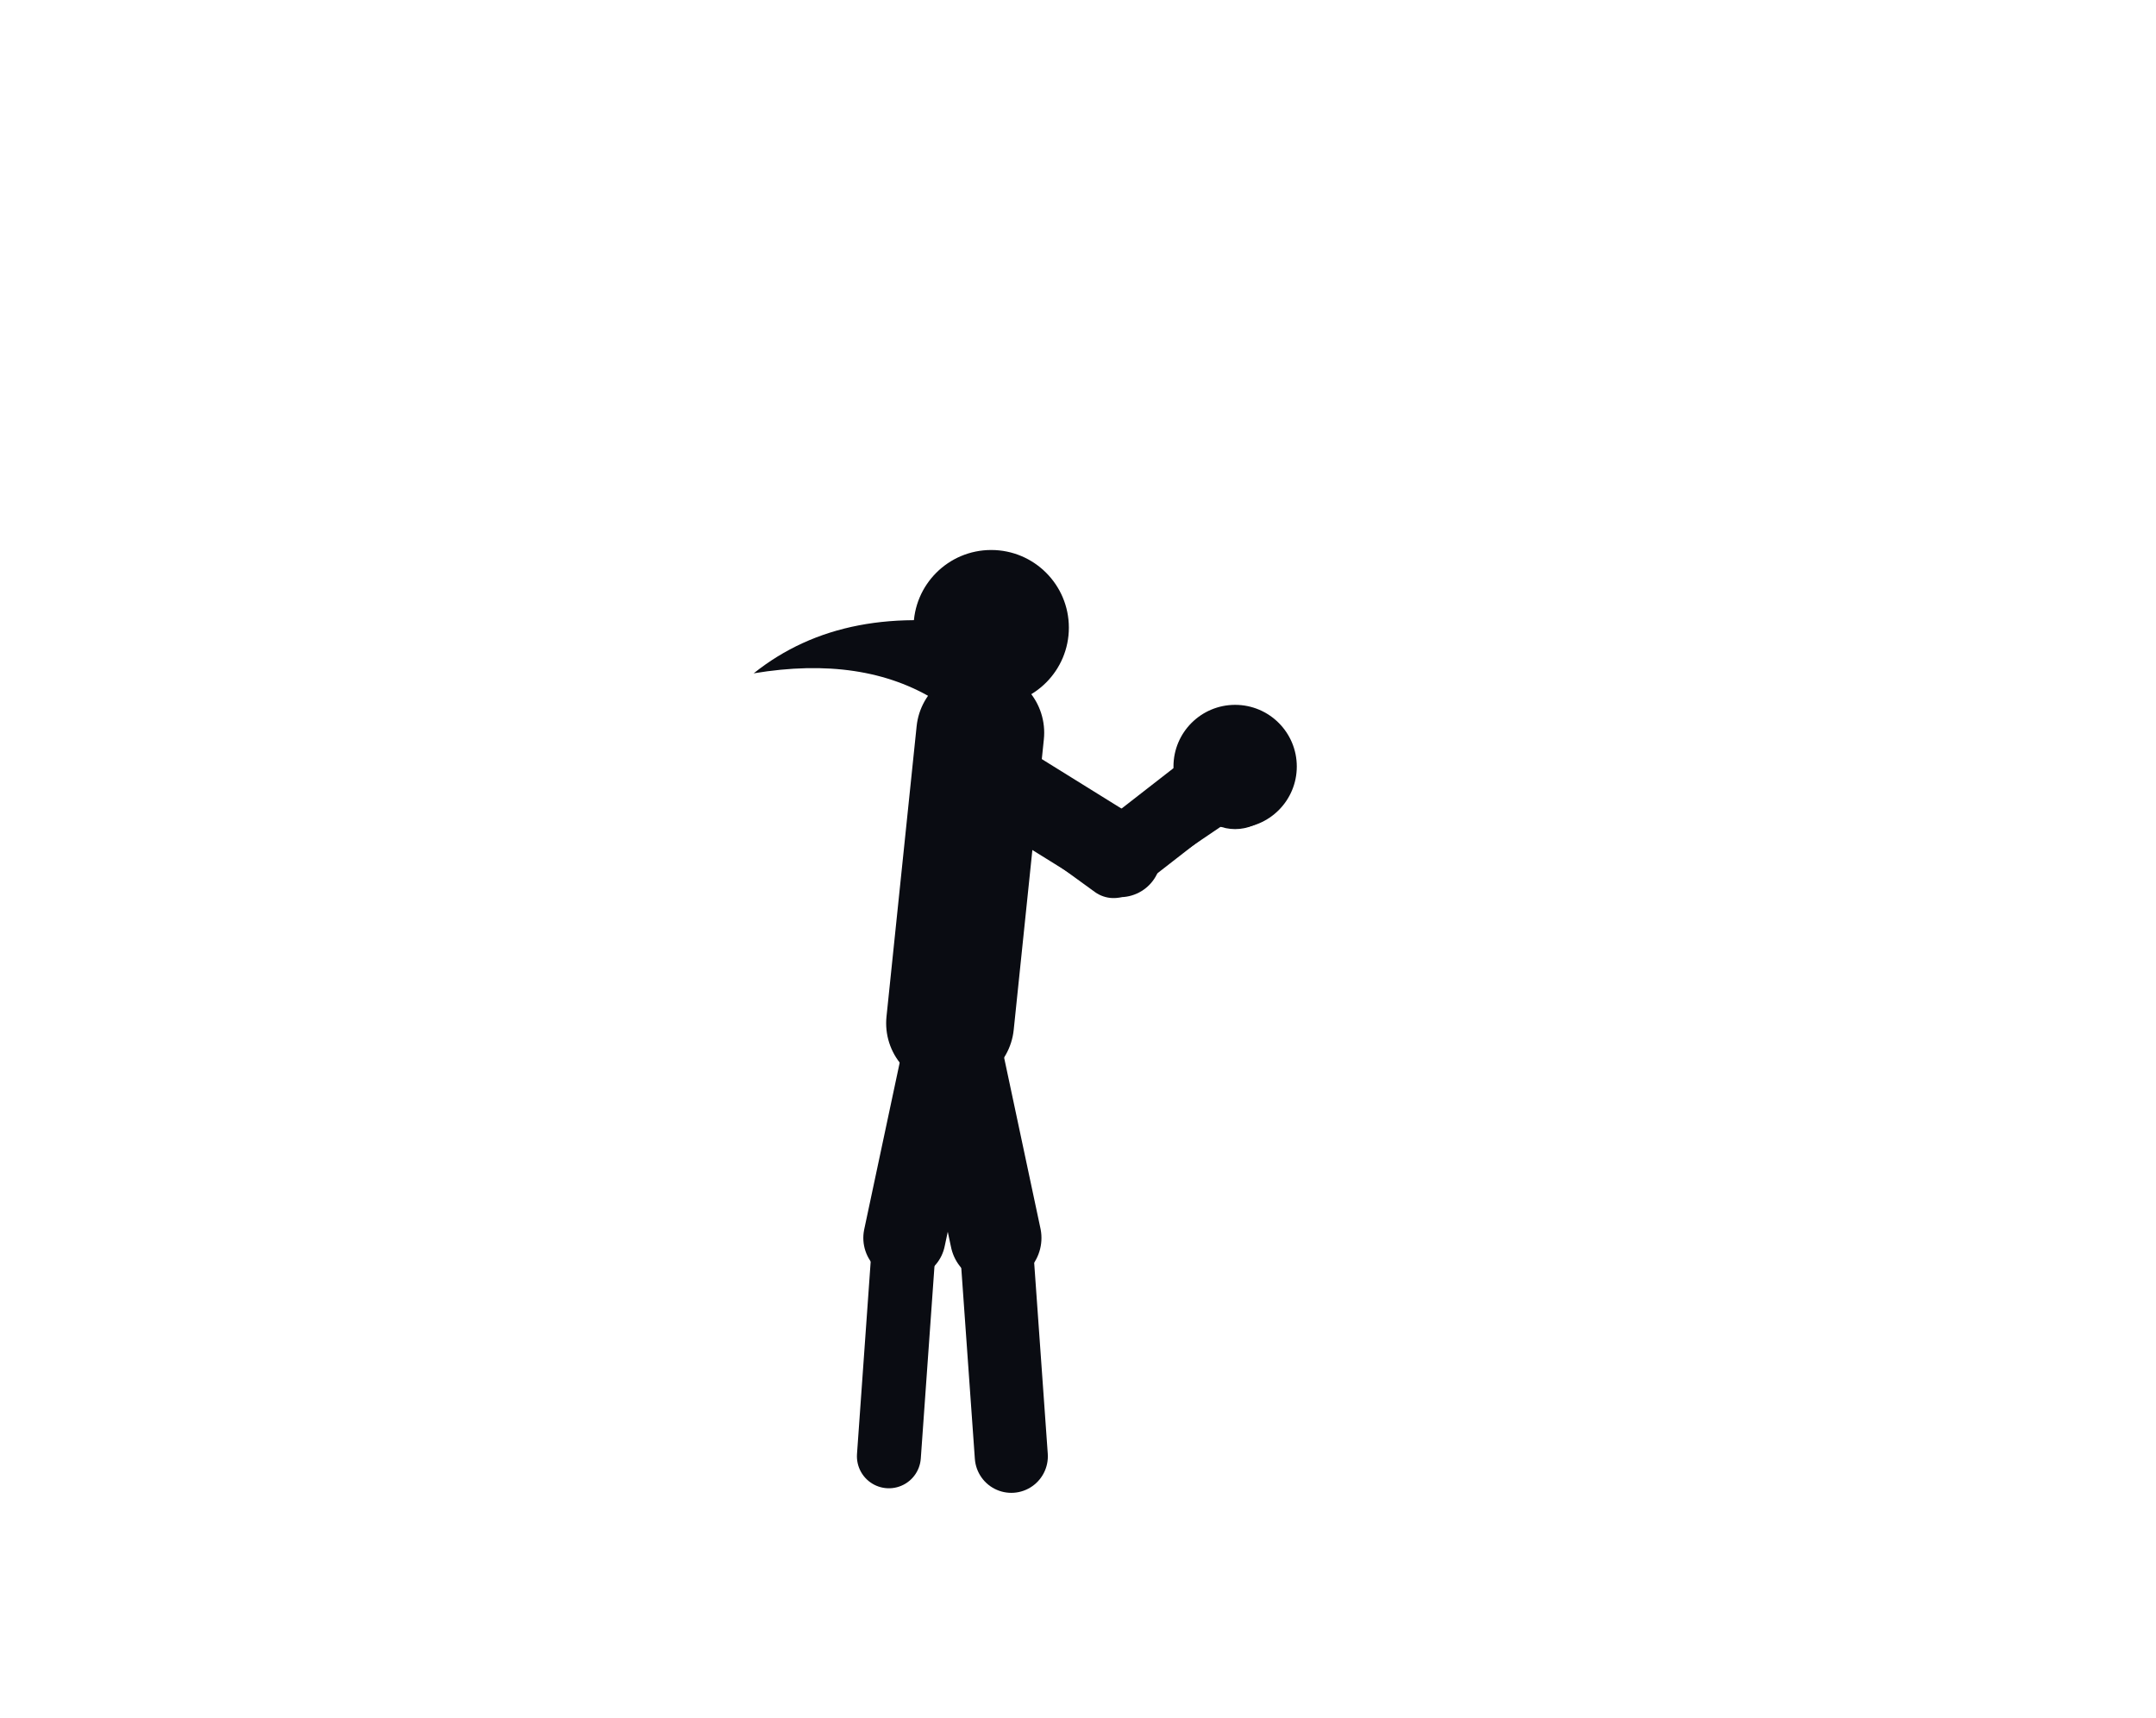
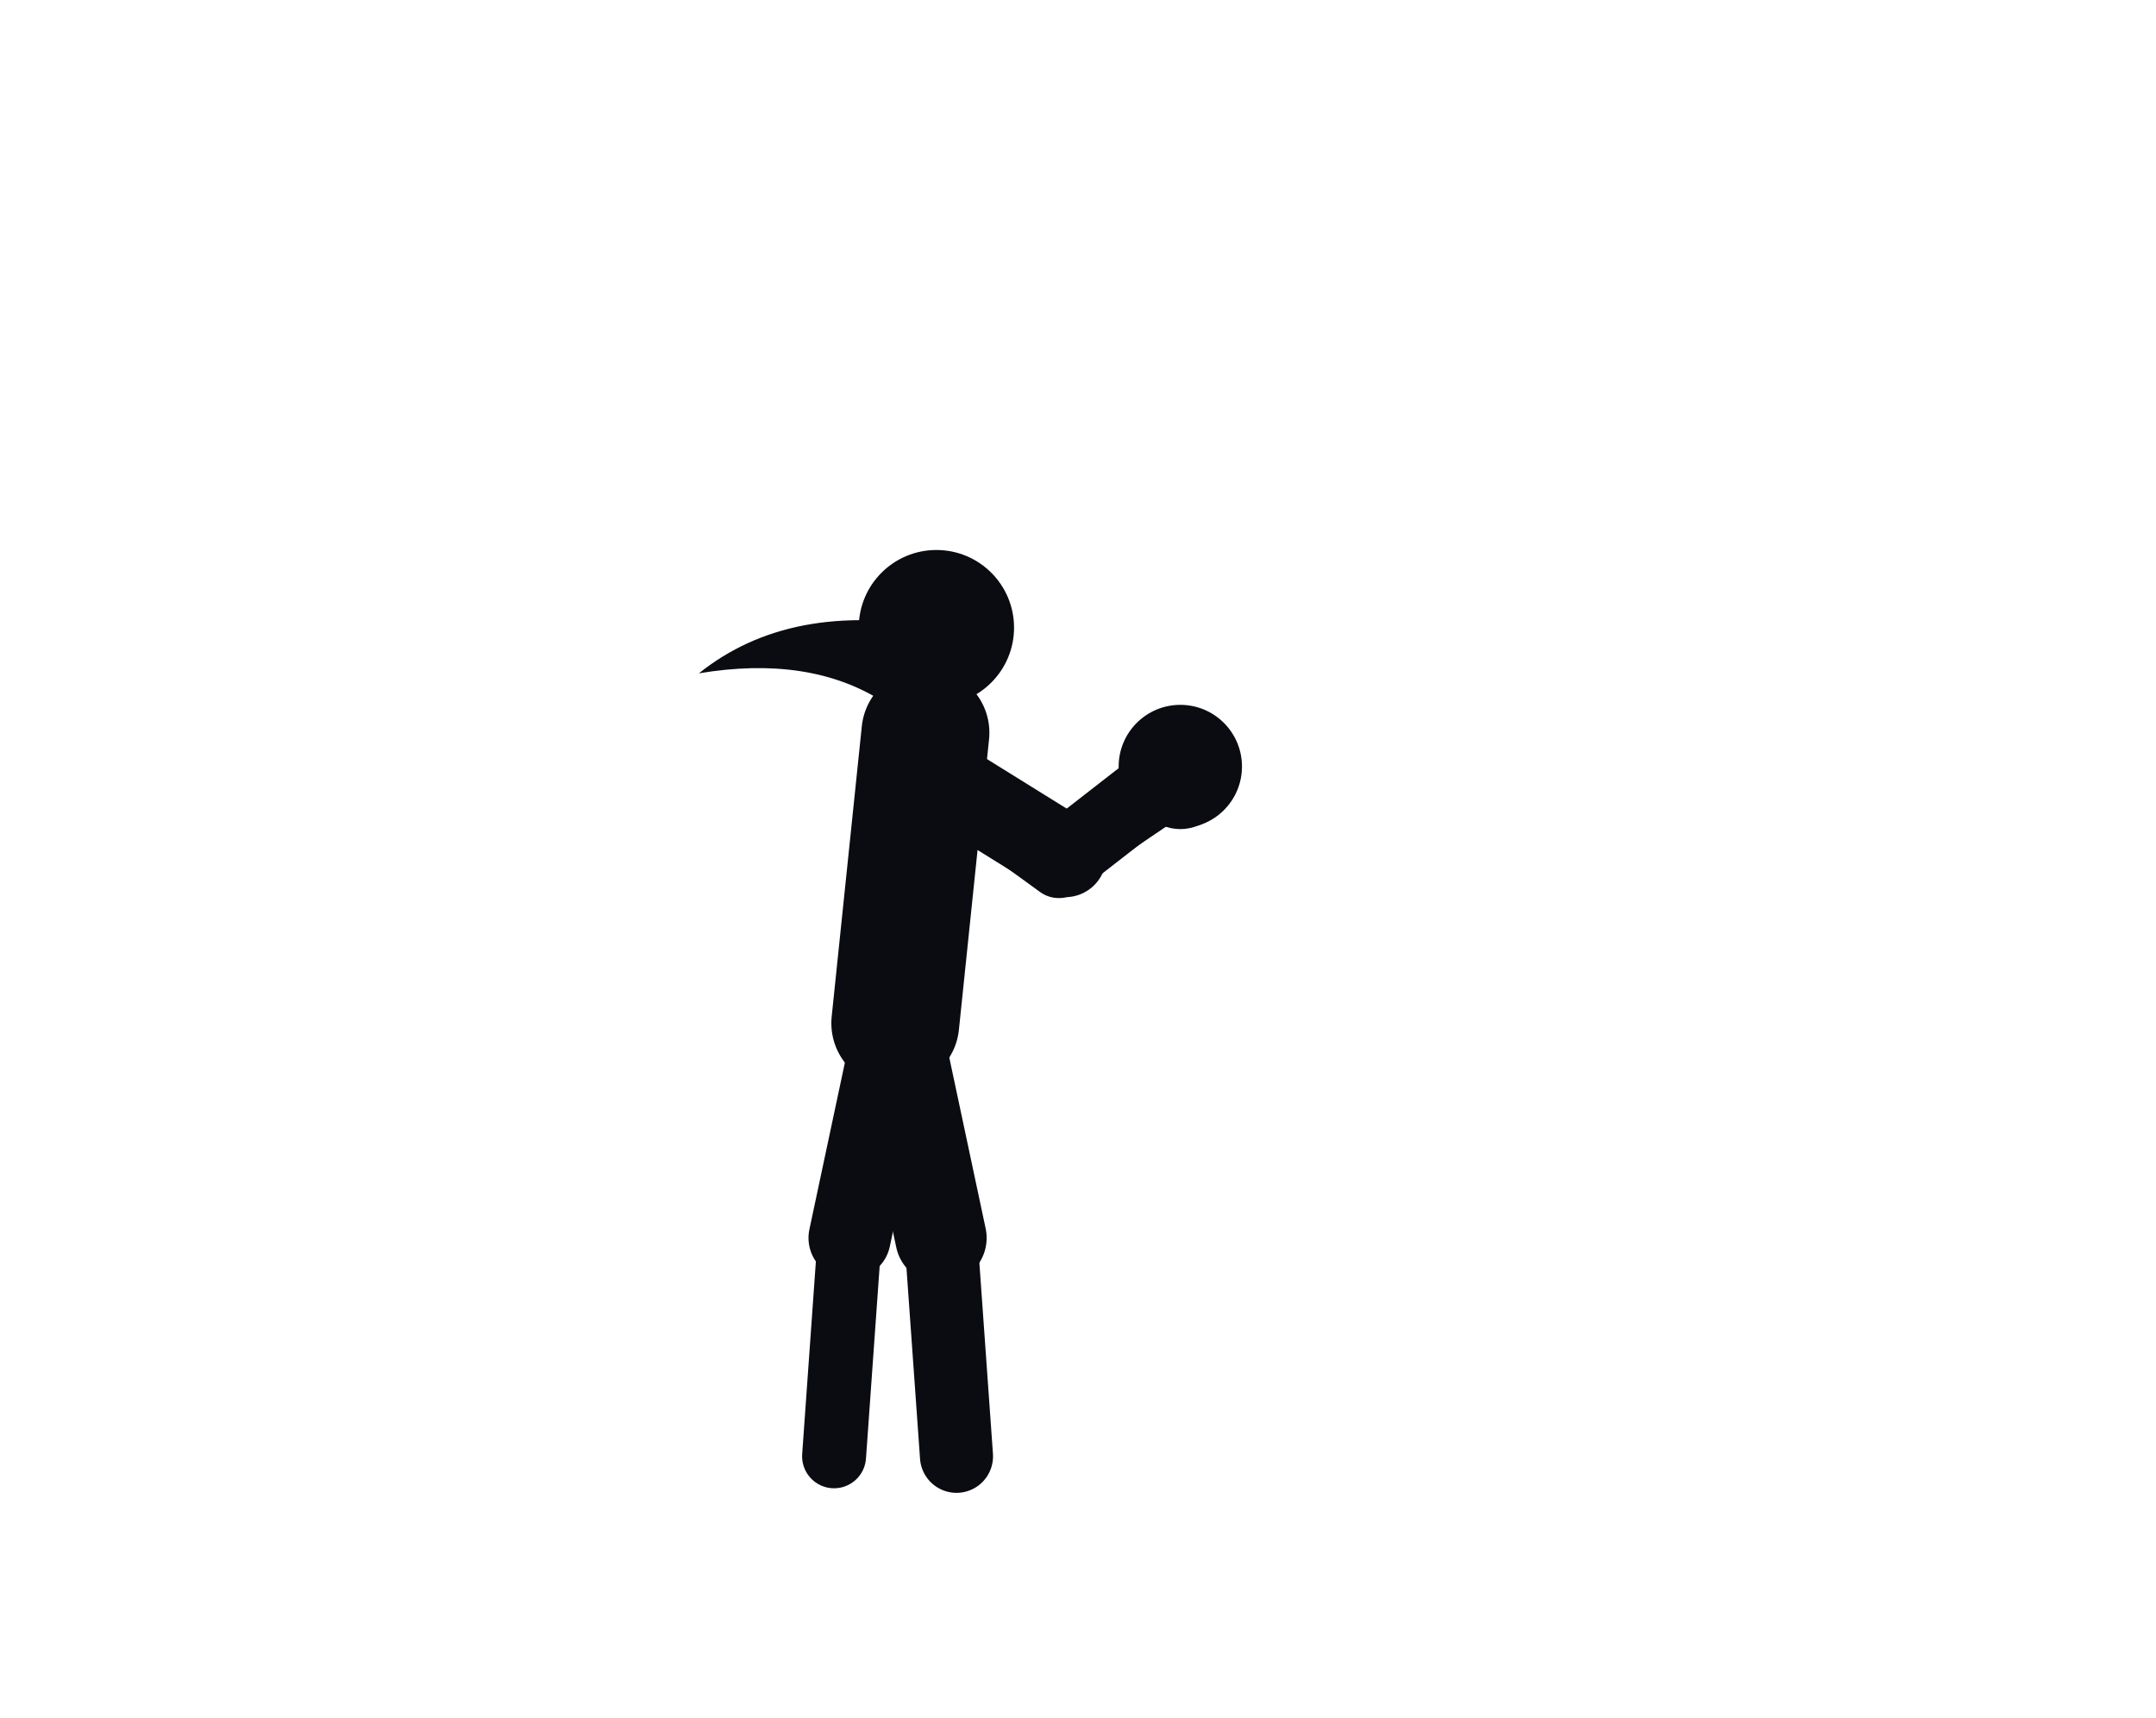
<svg xmlns="http://www.w3.org/2000/svg" viewBox="-52 -20 236 188" width="236" height="188">
-   <line x1="52.0" y1="92.0" x2="47.0" y2="115.5" stroke="#0a0c12" stroke-width="9" stroke-linecap="round" />
-   <line x1="47.0" y1="115.5" x2="45.3" y2="139.4" stroke="#0a0c12" stroke-width="7" stroke-linecap="round" />
-   <line x1="55.3" y1="64.2" x2="69.9" y2="74.8" stroke="#0a0c12" stroke-width="7" stroke-linecap="round" />
-   <line x1="69.9" y1="74.8" x2="83.2" y2="65.8" stroke="#0a0c12" stroke-width="6" stroke-linecap="round" />
-   <circle cx="83.2" cy="65.8" r="4.95" fill="#0a0c12" />
-   <line x1="52.0" y1="92.0" x2="55.3" y2="60.2" stroke="#0a0c12" stroke-width="14" stroke-linecap="round" />
-   <circle cx="56.5" cy="48.7" r="8.5" fill="#0a0c12" />
-   <path d="M 56.5 48.7 q -16 -3 -26 5 q 12 -2 20 3 z" fill="#0a0c12" />
-   <line x1="52.0" y1="92.0" x2="57.0" y2="115.5" stroke="#0a0c12" stroke-width="10" stroke-linecap="round" />
-   <line x1="57.0" y1="115.5" x2="58.7" y2="139.4" stroke="#0a0c12" stroke-width="8" stroke-linecap="round" />
-   <line x1="55.3" y1="64.2" x2="70.6" y2="73.7" stroke="#0a0c12" stroke-width="9" stroke-linecap="round" />
-   <line x1="70.6" y1="73.7" x2="83.2" y2="63.9" stroke="#0a0c12" stroke-width="8" stroke-linecap="round" />
-   <circle cx="83.2" cy="63.9" r="6.75" fill="#0a0c12" />
+   <line x1="46.0" y1="92.0" x2="41.0" y2="115.5" stroke="#0a0c12" stroke-width="9" stroke-linecap="round" />
+   <line x1="41.0" y1="115.5" x2="39.3" y2="139.4" stroke="#0a0c12" stroke-width="7" stroke-linecap="round" />
+   <line x1="49.3" y1="64.2" x2="63.9" y2="74.8" stroke="#0a0c12" stroke-width="7" stroke-linecap="round" />
+   <line x1="63.9" y1="74.8" x2="77.2" y2="65.8" stroke="#0a0c12" stroke-width="6" stroke-linecap="round" />
+   <circle cx="77.2" cy="65.8" r="4.95" fill="#0a0c12" />
+   <line x1="46.0" y1="92.0" x2="49.3" y2="60.2" stroke="#0a0c12" stroke-width="14" stroke-linecap="round" />
+   <circle cx="50.5" cy="48.7" r="8.5" fill="#0a0c12" />
+   <path d="M 50.5 48.7 q -16 -3 -26 5 q 12 -2 20 3 z" fill="#0a0c12" />
+   <line x1="46.0" y1="92.0" x2="51.0" y2="115.5" stroke="#0a0c12" stroke-width="10" stroke-linecap="round" />
+   <line x1="51.0" y1="115.5" x2="52.7" y2="139.4" stroke="#0a0c12" stroke-width="8" stroke-linecap="round" />
+   <line x1="49.3" y1="64.2" x2="64.6" y2="73.7" stroke="#0a0c12" stroke-width="9" stroke-linecap="round" />
+   <line x1="64.6" y1="73.7" x2="77.2" y2="63.9" stroke="#0a0c12" stroke-width="8" stroke-linecap="round" />
+   <circle cx="77.2" cy="63.9" r="6.75" fill="#0a0c12" />
</svg>
